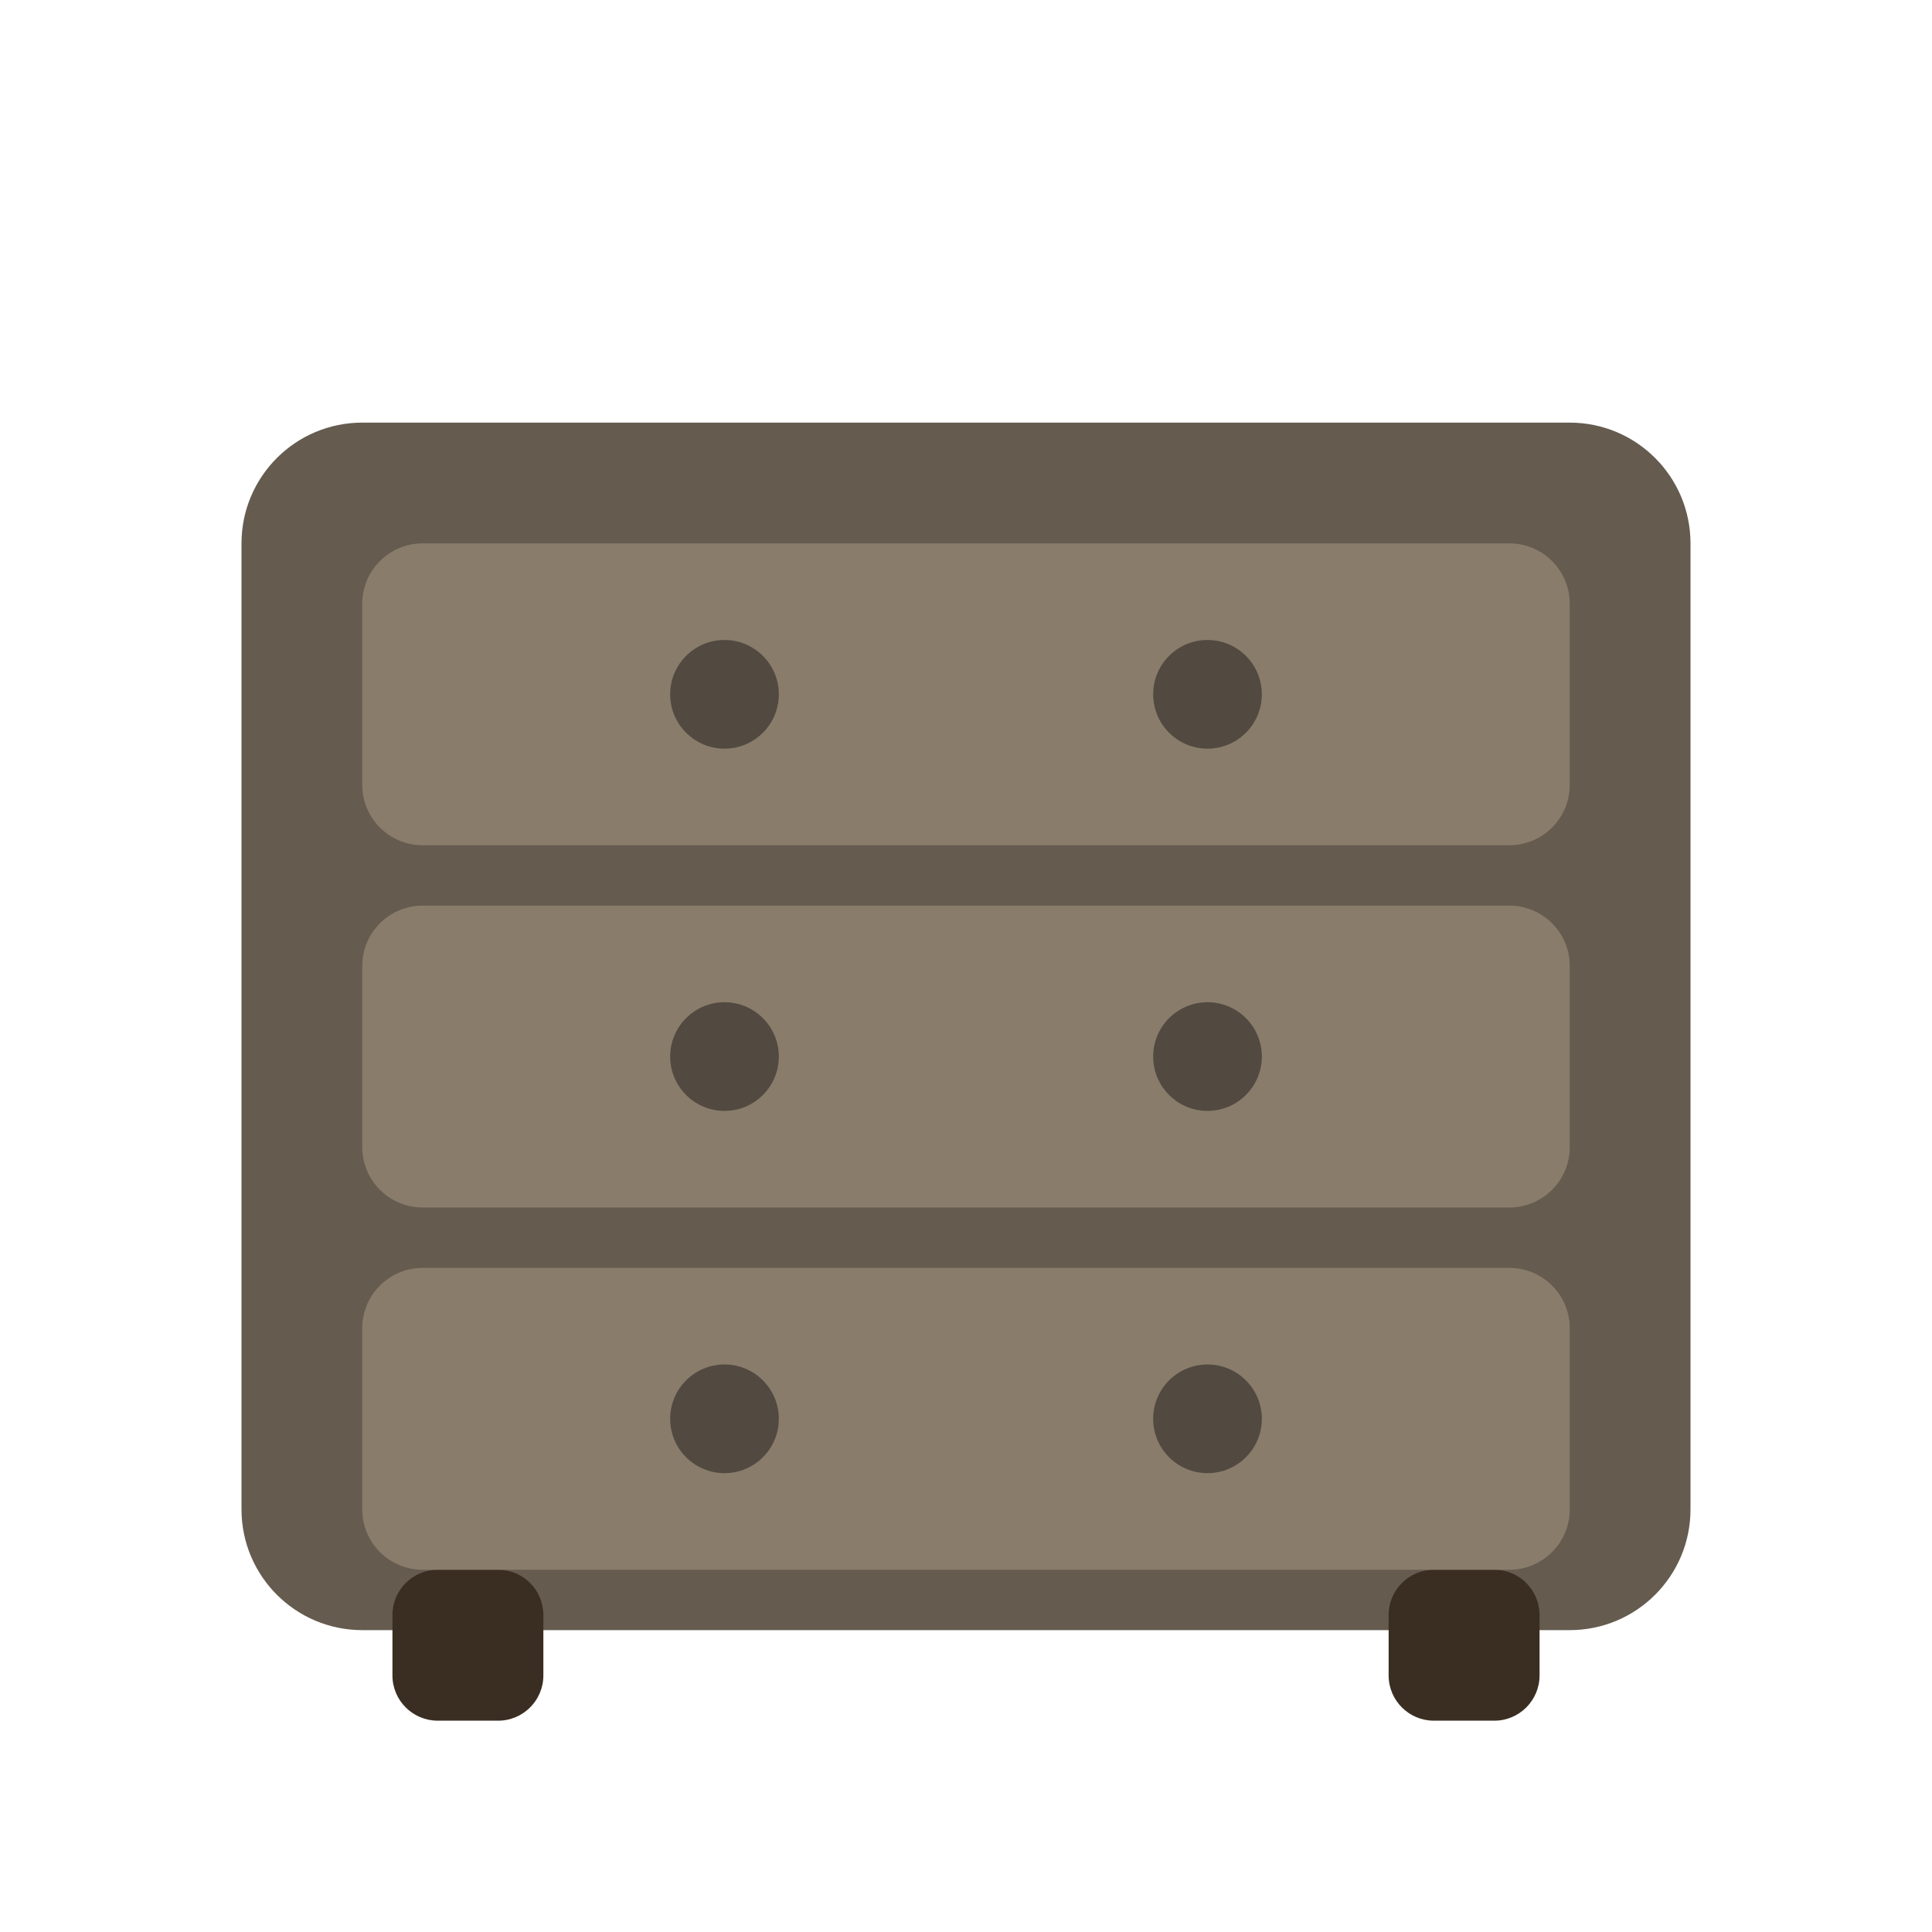
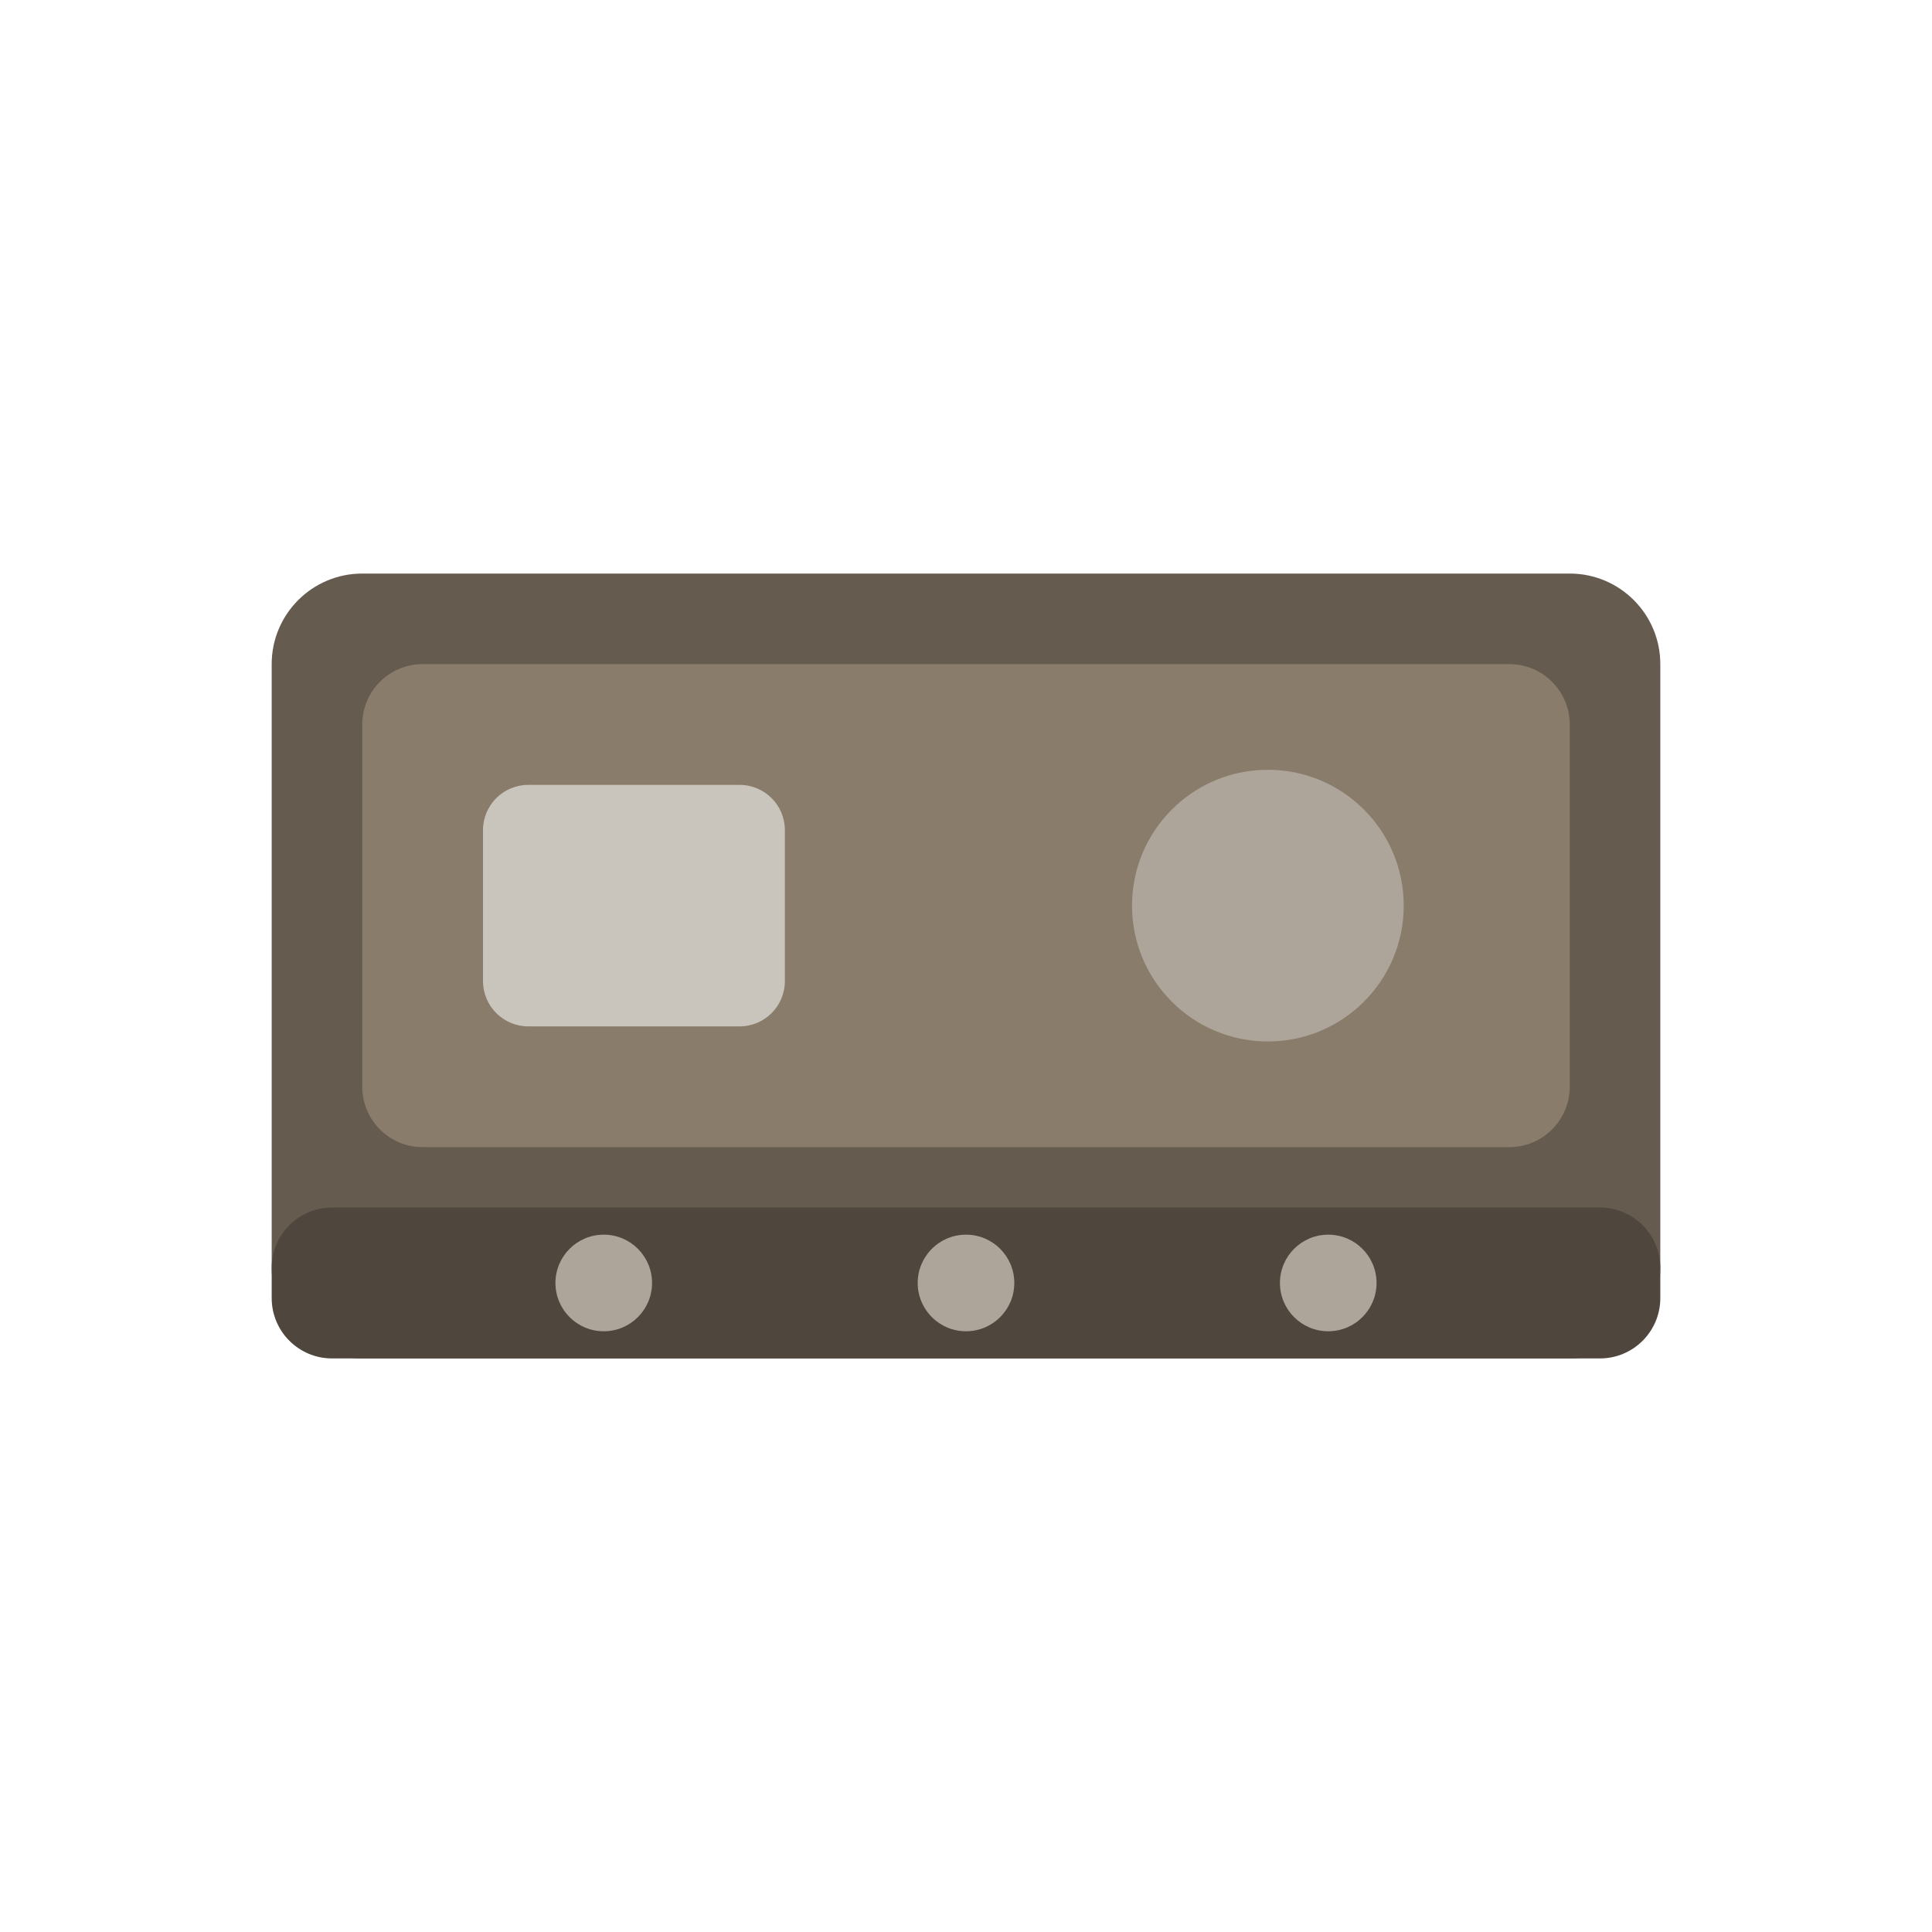
<svg xmlns="http://www.w3.org/2000/svg" viewBox="0 0 64 64" width="64" height="64" fill="none">
-   <rect x="8" y="14" width="48" height="40" rx="4" fill="#655B4F" />
-   <rect x="13" y="52" width="5" height="5" rx="1.5" fill="#3A2E22" />
-   <rect x="46" y="52" width="5" height="5" rx="1.5" fill="#3A2E22" />
-   <rect x="12" y="18" width="40" height="10" rx="2" fill="#897C6B" />
-   <circle cx="24" cy="23" r="1.8" fill="#524A40" />
-   <circle cx="40" cy="23" r="1.8" fill="#524A40" />
-   <rect x="12" y="30" width="40" height="10" rx="2" fill="#897C6B" />
-   <circle cx="24" cy="35" r="1.8" fill="#524A40" />
-   <circle cx="40" cy="35" r="1.8" fill="#524A40" />
-   <rect x="12" y="42" width="40" height="10" rx="2" fill="#897C6B" />
-   <circle cx="24" cy="47" r="1.8" fill="#524A40" />
-   <circle cx="40" cy="47" r="1.8" fill="#524A40" />
+   <rect x="9" y="19" width="46" height="26" rx="3" fill="#655B4F" />
+   <rect x="12" y="22" width="40" height="16" rx="2" fill="#897C6B" />
+   <rect x="9" y="40" width="46" height="5" rx="2" fill="#4F473E" />
+   <circle cx="20" cy="42.5" r="1.6" fill="#AEA59A" />
+   <circle cx="32" cy="42.5" r="1.6" fill="#AEA59A" />
+   <circle cx="44" cy="42.5" r="1.6" fill="#AEA59A" />
+   <rect x="16" y="26" width="10" height="8" rx="1.5" fill="#C9C4BC" />
+   <circle cx="42" cy="30" r="4.5" fill="#AEA59A" />
</svg>
